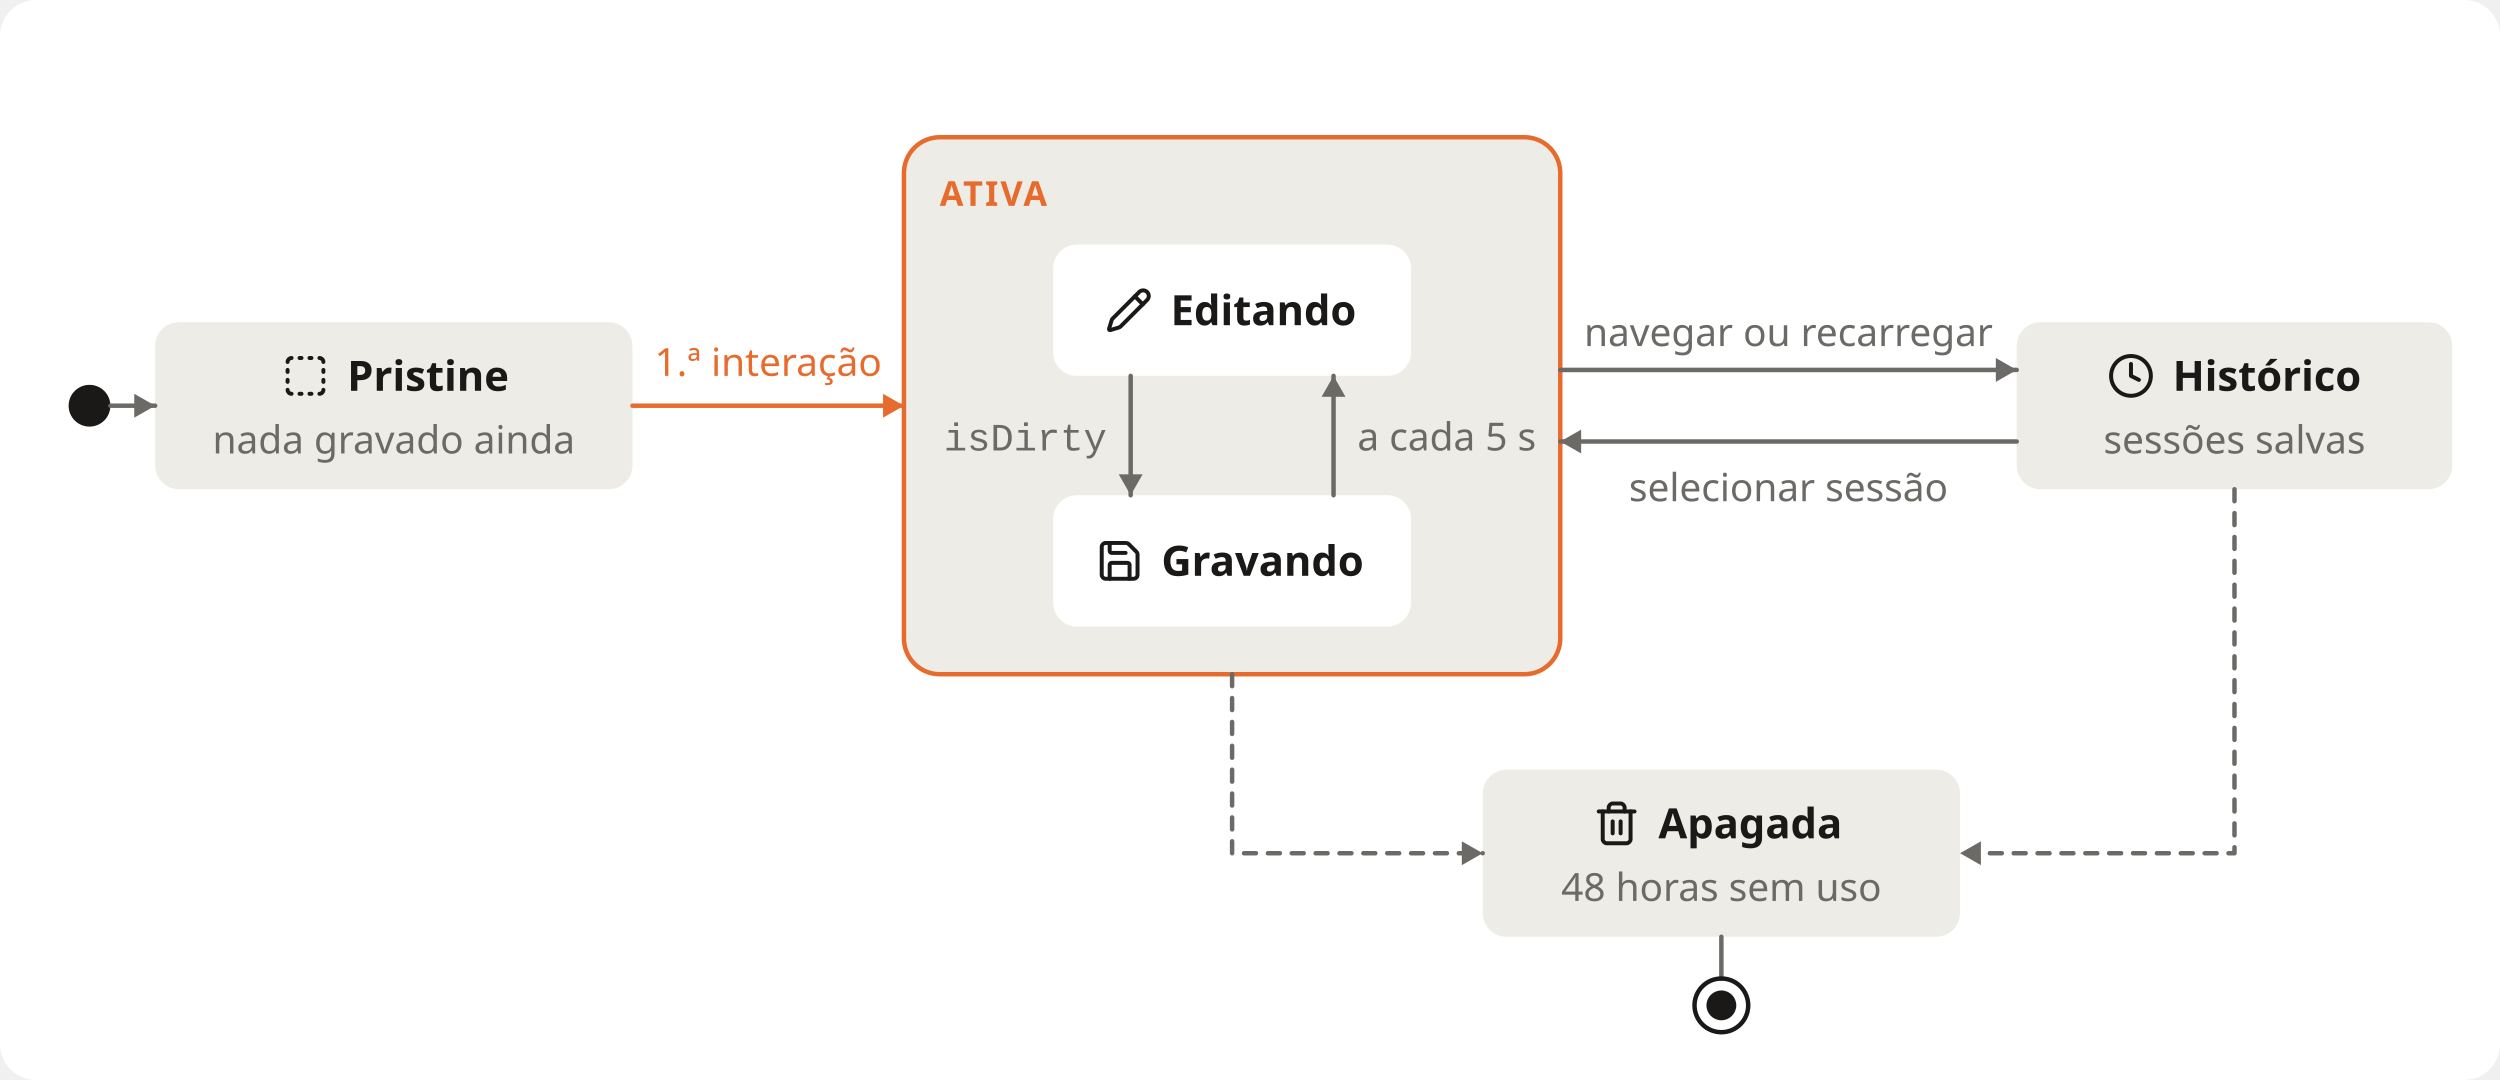
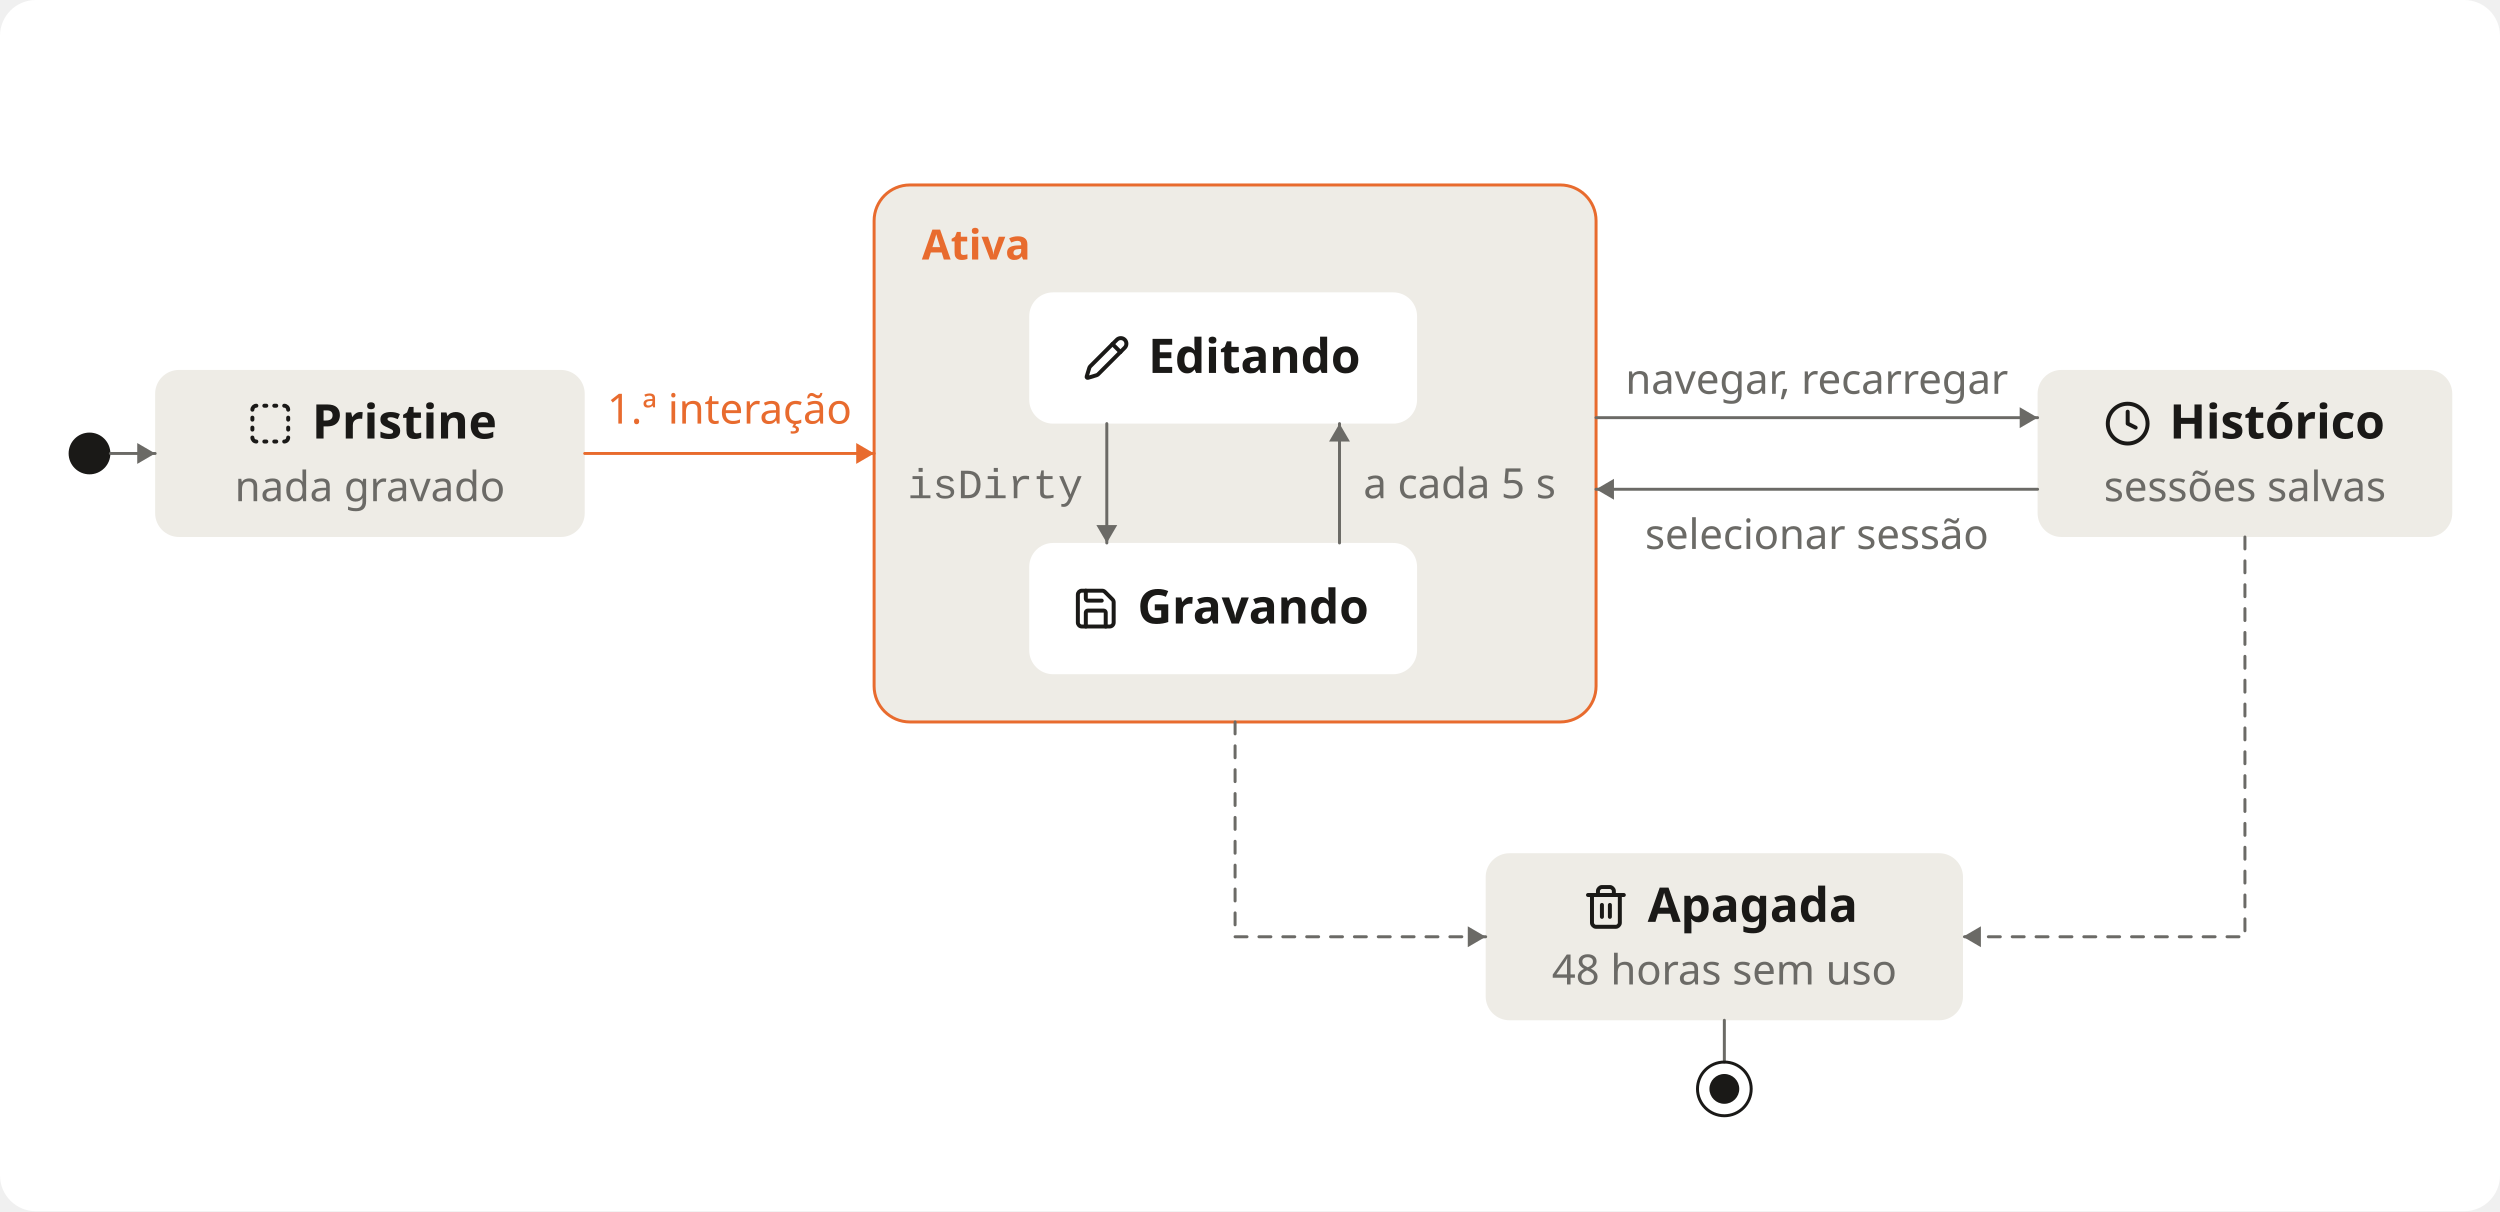
- <svg xmlns="http://www.w3.org/2000/svg" width="838" height="362" viewBox="0 0 838 362" role="img" aria-label="Ciclo de vida da sessão: nada é gravado até a primeira interação; a sessão Ativa vai para o Histórico e é apagada depois de 48 horas sem uso.">
-   <rect width="838" height="362" rx="12" fill="#ffffff" />
-   <circle cx="30" cy="136" r="7" fill="#1a1917" />
-   <rect x="52" y="108" width="160" height="56" rx="8" fill="#eeece6" />
-   <g transform="translate(94.4 118) scale(0.6667)" fill="none" stroke="#1a1917" stroke-width="2" stroke-linecap="round" stroke-linejoin="round" color="#1a1917">
+ <svg xmlns="http://www.w3.org/2000/svg" width="838" height="406" viewBox="0 0 838 406" role="img" aria-label="Ciclo de vida da sessão: nada é gravado até a primeira interação; a sessão Ativa vai para o Histórico e é apagada depois de 48 horas sem uso.">
+   <rect width="838" height="406" rx="12" fill="#ffffff" />
+   <circle cx="30" cy="152" r="7" fill="#1a1917" />
+   <rect x="52" y="124" width="144" height="56" rx="8" fill="#eeece6" />
+   <g transform="translate(82.6 134) scale(0.6667)" fill="none" stroke="#1a1917" stroke-width="2" stroke-linecap="round" stroke-linejoin="round" color="#1a1917">
    <path d="M5 3a2 2 0 0 0-2 2" />
    <path d="M19 3a2 2 0 0 1 2 2" />
    <path d="M21 19a2 2 0 0 1-2 2" />
    <path d="M5 21a2 2 0 0 1-2-2" />
    <path d="M9 3h1" />
    <path d="M9 21h1" />
    <path d="M14 3h1" />
    <path d="M14 21h1" />
    <path d="M3 9v1" />
    <path d="M21 9v1" />
    <path d="M3 14v1" />
    <path d="M21 14v1" />
  </g>
-   <text x="116.4" y="131" font-family="-apple-system,BlinkMacSystemFont,'Segoe UI','Noto Sans',Helvetica,Arial,sans-serif" font-size="14" font-weight="600" fill="#1a1917" text-anchor="start">Pristine</text>
-   <text x="132" y="152" font-family="-apple-system,BlinkMacSystemFont,'Segoe UI','Noto Sans',Helvetica,Arial,sans-serif" font-size="13" font-weight="400" fill="#6b6a66" text-anchor="middle">nada gravado ainda</text>
-   <path d="M37 136 L52 136" fill="none" stroke="#6b6a66" stroke-width="1.5" stroke-linejoin="round" stroke-linecap="round" />
-   <polygon points="52 136 45 132 45 140" fill="#6b6a66" />
-   <rect x="303" y="46" width="220" height="180" rx="12" fill="#eeece6" stroke="#e86b2e" stroke-width="1.5" />
-   <text x="315" y="69" font-family="-apple-system,BlinkMacSystemFont,'Segoe UI','Noto Sans',Helvetica,Arial,sans-serif" font-size="11.5" font-weight="700" fill="#e86b2e" text-anchor="start" letter-spacing="0.06em">ATIVA</text>
-   <rect x="353" y="82" width="120" height="44" rx="8" fill="#ffffff" />
-   <g transform="translate(370.4 96) scale(0.6667)" fill="none" stroke="#1a1917" stroke-width="2" stroke-linecap="round" stroke-linejoin="round" color="#1a1917">
+   <text x="104.6" y="147" font-family="-apple-system,BlinkMacSystemFont,'Segoe UI','Noto Sans',Helvetica,Arial,sans-serif" font-size="16" font-weight="600" fill="#1a1917" text-anchor="start">Pristine</text>
+   <text x="124" y="168" font-family="-apple-system,BlinkMacSystemFont,'Segoe UI','Noto Sans',Helvetica,Arial,sans-serif" font-size="14" font-weight="400" fill="#6b6a66" text-anchor="middle">nada gravado</text>
+   <path d="M37 152 L52 152" fill="none" stroke="#6b6a66" stroke-width="1" stroke-linejoin="round" stroke-linecap="round" />
+   <polygon points="52 152 46 148.5 46 155.5" fill="#6b6a66" />
+   <rect x="293" y="62" width="242" height="180" rx="12" fill="#eeece6" stroke="#e86b2e" stroke-width="1" />
+   <text x="309" y="87" font-family="-apple-system,BlinkMacSystemFont,'Segoe UI','Noto Sans',Helvetica,Arial,sans-serif" font-size="14" font-weight="600" fill="#e86b2e" text-anchor="start">Ativa</text>
+   <rect x="345" y="98" width="130" height="44" rx="8" fill="#ffffff" />
+   <g transform="translate(362.9 112) scale(0.6667)" fill="none" stroke="#1a1917" stroke-width="2" stroke-linecap="round" stroke-linejoin="round" color="#1a1917">
    <path d="M21.174 6.812a1 1 0 0 0-3.986-3.987L3.842 16.174a2 2 0 0 0-.5.83l-1.321 4.352a.5.5 0 0 0 .623.622l4.353-1.32a2 2 0 0 0 .83-.497z" />
    <path d="m15 5 4 4" />
  </g>
-   <text x="392.4" y="109" font-family="-apple-system,BlinkMacSystemFont,'Segoe UI','Noto Sans',Helvetica,Arial,sans-serif" font-size="14" font-weight="600" fill="#1a1917" text-anchor="start">Editando</text>
-   <rect x="353" y="166" width="120" height="44" rx="8" fill="#ffffff" />
-   <g transform="translate(367.3 180) scale(0.6667)" fill="none" stroke="#1a1917" stroke-width="2" stroke-linecap="round" stroke-linejoin="round" color="#1a1917">
+   <text x="384.9" y="125" font-family="-apple-system,BlinkMacSystemFont,'Segoe UI','Noto Sans',Helvetica,Arial,sans-serif" font-size="16" font-weight="600" fill="#1a1917" text-anchor="start">Editando</text>
+   <rect x="345" y="182" width="130" height="44" rx="8" fill="#ffffff" />
+   <g transform="translate(359.3 196) scale(0.6667)" fill="none" stroke="#1a1917" stroke-width="2" stroke-linecap="round" stroke-linejoin="round" color="#1a1917">
    <path d="M15.2 3a2 2 0 0 1 1.4.6l3.8 3.8a2 2 0 0 1 .6 1.4V19a2 2 0 0 1-2 2H5a2 2 0 0 1-2-2V5a2 2 0 0 1 2-2z" />
    <path d="M17 21v-7a1 1 0 0 0-1-1H8a1 1 0 0 0-1 1v7" />
    <path d="M7 3v4a1 1 0 0 0 1 1h7" />
  </g>
-   <text x="389.3" y="193" font-family="-apple-system,BlinkMacSystemFont,'Segoe UI','Noto Sans',Helvetica,Arial,sans-serif" font-size="14" font-weight="600" fill="#1a1917" text-anchor="start">Gravando</text>
-   <path d="M379 126 L379 166" fill="none" stroke="#6b6a66" stroke-width="1.5" stroke-linejoin="round" stroke-linecap="round" />
-   <polygon points="379 166 375 159 383 159" fill="#6b6a66" />
-   <text x="371" y="151" font-family="ui-monospace,SFMono-Regular,'SF Mono',Menlo,Consolas,'Liberation Mono',monospace" font-size="13" font-weight="400" fill="#6b6a66" text-anchor="end">isDirty</text>
-   <path d="M447 166 L447 126" fill="none" stroke="#6b6a66" stroke-width="1.5" stroke-linejoin="round" stroke-linecap="round" />
-   <polygon points="447 126 443 133 451 133" fill="#6b6a66" />
-   <text x="455" y="151" font-family="-apple-system,BlinkMacSystemFont,'Segoe UI','Noto Sans',Helvetica,Arial,sans-serif" font-size="13" font-weight="400" fill="#6b6a66" text-anchor="start">a cada 5 s</text>
-   <path d="M212 136 L303 136" fill="none" stroke="#e86b2e" stroke-width="1.5" stroke-linejoin="round" stroke-linecap="round" />
-   <polygon points="303 136 296 132 296 140" fill="#e86b2e" />
-   <text x="257.5" y="126" font-family="-apple-system,BlinkMacSystemFont,'Segoe UI','Noto Sans',Helvetica,Arial,sans-serif" font-size="13" font-weight="400" fill="#e86b2e" text-anchor="middle">1.ª interação</text>
-   <rect x="676" y="108" width="146" height="56" rx="8" fill="#eeece6" />
-   <g transform="translate(706.3 118) scale(0.6667)" fill="none" stroke="#1a1917" stroke-width="2" stroke-linecap="round" stroke-linejoin="round" color="#1a1917">
+   <text x="381.3" y="209" font-family="-apple-system,BlinkMacSystemFont,'Segoe UI','Noto Sans',Helvetica,Arial,sans-serif" font-size="16" font-weight="600" fill="#1a1917" text-anchor="start">Gravando</text>
+   <path d="M371 142 L371 182" fill="none" stroke="#6b6a66" stroke-width="1" stroke-linejoin="round" stroke-linecap="round" />
+   <polygon points="371 182 367.5 176 374.5 176" fill="#6b6a66" />
+   <text x="363" y="167" font-family="ui-monospace,SFMono-Regular,'SF Mono',Menlo,Consolas,'Liberation Mono',monospace" font-size="14" font-weight="400" fill="#6b6a66" text-anchor="end">isDirty</text>
+   <path d="M449 182 L449 142" fill="none" stroke="#6b6a66" stroke-width="1" stroke-linejoin="round" stroke-linecap="round" />
+   <polygon points="449 142 445.5 148 452.5 148" fill="#6b6a66" />
+   <text x="457" y="167" font-family="-apple-system,BlinkMacSystemFont,'Segoe UI','Noto Sans',Helvetica,Arial,sans-serif" font-size="14" font-weight="400" fill="#6b6a66" text-anchor="start">a cada 5 s</text>
+   <path d="M196 152 L293 152" fill="none" stroke="#e86b2e" stroke-width="1" stroke-linejoin="round" stroke-linecap="round" />
+   <polygon points="293 152 287 148.5 287 155.5" fill="#e86b2e" />
+   <text x="244.5" y="142" font-family="-apple-system,BlinkMacSystemFont,'Segoe UI','Noto Sans',Helvetica,Arial,sans-serif" font-size="14" font-weight="400" fill="#e86b2e" text-anchor="middle">1.ª interação</text>
+   <rect x="683" y="124" width="139" height="56" rx="8" fill="#eeece6" />
+   <g transform="translate(705.2 134) scale(0.6667)" fill="none" stroke="#1a1917" stroke-width="2" stroke-linecap="round" stroke-linejoin="round" color="#1a1917">
    <circle cx="12" cy="12" r="10" />
    <polyline points="12 6 12 12 16 14" />
  </g>
-   <text x="728.3" y="131" font-family="-apple-system,BlinkMacSystemFont,'Segoe UI','Noto Sans',Helvetica,Arial,sans-serif" font-size="14" font-weight="600" fill="#1a1917" text-anchor="start">Histórico</text>
-   <text x="749" y="152" font-family="-apple-system,BlinkMacSystemFont,'Segoe UI','Noto Sans',Helvetica,Arial,sans-serif" font-size="13" font-weight="400" fill="#6b6a66" text-anchor="middle">sessões salvas</text>
-   <path d="M523 124 L676 124" fill="none" stroke="#6b6a66" stroke-width="1.5" stroke-linejoin="round" stroke-linecap="round" />
-   <polygon points="676 124 669 120 669 128" fill="#6b6a66" />
-   <text x="599.5" y="116" font-family="-apple-system,BlinkMacSystemFont,'Segoe UI','Noto Sans',Helvetica,Arial,sans-serif" font-size="13" font-weight="400" fill="#6b6a66" text-anchor="middle">navegar ou recarregar</text>
-   <path d="M676 148 L523 148" fill="none" stroke="#6b6a66" stroke-width="1.5" stroke-linejoin="round" stroke-linecap="round" />
-   <polygon points="523 148 530 144 530 152" fill="#6b6a66" />
-   <text x="599.5" y="168" font-family="-apple-system,BlinkMacSystemFont,'Segoe UI','Noto Sans',Helvetica,Arial,sans-serif" font-size="13" font-weight="400" fill="#6b6a66" text-anchor="middle">selecionar sessão</text>
-   <rect x="497" y="258" width="160" height="56" rx="8" fill="#eeece6" />
-   <g transform="translate(533.9 268) scale(0.6667)" fill="none" stroke="#1a1917" stroke-width="2" stroke-linecap="round" stroke-linejoin="round" color="#1a1917">
+   <text x="727.2" y="147" font-family="-apple-system,BlinkMacSystemFont,'Segoe UI','Noto Sans',Helvetica,Arial,sans-serif" font-size="16" font-weight="600" fill="#1a1917" text-anchor="start">Histórico</text>
+   <text x="752.5" y="168" font-family="-apple-system,BlinkMacSystemFont,'Segoe UI','Noto Sans',Helvetica,Arial,sans-serif" font-size="14" font-weight="400" fill="#6b6a66" text-anchor="middle">sessões salvas</text>
+   <path d="M535 140 L683 140" fill="none" stroke="#6b6a66" stroke-width="1" stroke-linejoin="round" stroke-linecap="round" />
+   <polygon points="683 140 677 136.5 677 143.5" fill="#6b6a66" />
+   <text x="609" y="132" font-family="-apple-system,BlinkMacSystemFont,'Segoe UI','Noto Sans',Helvetica,Arial,sans-serif" font-size="14" font-weight="400" fill="#6b6a66" text-anchor="middle">navegar, recarregar</text>
+   <path d="M683 164 L535 164" fill="none" stroke="#6b6a66" stroke-width="1" stroke-linejoin="round" stroke-linecap="round" />
+   <polygon points="535 164 541 160.5 541 167.5" fill="#6b6a66" />
+   <text x="609" y="184" font-family="-apple-system,BlinkMacSystemFont,'Segoe UI','Noto Sans',Helvetica,Arial,sans-serif" font-size="14" font-weight="400" fill="#6b6a66" text-anchor="middle">selecionar sessão</text>
+   <rect x="498" y="286" width="160" height="56" rx="8" fill="#eeece6" />
+   <g transform="translate(530.3 296) scale(0.6667)" fill="none" stroke="#1a1917" stroke-width="2" stroke-linecap="round" stroke-linejoin="round" color="#1a1917">
    <path d="M3 6h18" />
    <path d="M19 6v14c0 1-1 2-2 2H7c-1 0-2-1-2-2V6" />
    <path d="M8 6V4c0-1 1-2 2-2h4c1 0 2 1 2 2v2" />
    <line x1="10" x2="10" y1="11" y2="17" />
    <line x1="14" x2="14" y1="11" y2="17" />
  </g>
-   <text x="555.9" y="281" font-family="-apple-system,BlinkMacSystemFont,'Segoe UI','Noto Sans',Helvetica,Arial,sans-serif" font-size="14" font-weight="600" fill="#1a1917" text-anchor="start">Apagada</text>
-   <text x="577" y="302" font-family="-apple-system,BlinkMacSystemFont,'Segoe UI','Noto Sans',Helvetica,Arial,sans-serif" font-size="13" font-weight="400" fill="#6b6a66" text-anchor="middle">48 horas sem uso</text>
-   <path d="M413 226 L413 286 L497 286" fill="none" stroke="#6b6a66" stroke-width="1.5" stroke-linejoin="round" stroke-linecap="round" stroke-dasharray="4 4" />
-   <polygon points="497 286 490 282 490 290" fill="#6b6a66" />
-   <path d="M749 164 L749 286 L657 286" fill="none" stroke="#6b6a66" stroke-width="1.5" stroke-linejoin="round" stroke-linecap="round" stroke-dasharray="4 4" />
-   <polygon points="657 286 664 282 664 290" fill="#6b6a66" />
-   <path d="M577 314 L577 328" fill="none" stroke="#6b6a66" stroke-width="1.5" stroke-linejoin="round" stroke-linecap="round" />
-   <circle cx="577" cy="337" r="9" fill="none" stroke="#1a1917" stroke-width="1.5" />
-   <circle cx="577" cy="337" r="5" fill="#1a1917" />
+   <text x="552.3" y="309" font-family="-apple-system,BlinkMacSystemFont,'Segoe UI','Noto Sans',Helvetica,Arial,sans-serif" font-size="16" font-weight="600" fill="#1a1917" text-anchor="start">Apagada</text>
+   <text x="578" y="330" font-family="-apple-system,BlinkMacSystemFont,'Segoe UI','Noto Sans',Helvetica,Arial,sans-serif" font-size="14" font-weight="400" fill="#6b6a66" text-anchor="middle">48 horas sem uso</text>
+   <path d="M414 242 L414 314 L498 314" fill="none" stroke="#6b6a66" stroke-width="1" stroke-linejoin="round" stroke-linecap="round" stroke-dasharray="4 4" />
+   <polygon points="498 314 492 310.5 492 317.5" fill="#6b6a66" />
+   <path d="M752.5 180 L752.5 314 L658 314" fill="none" stroke="#6b6a66" stroke-width="1" stroke-linejoin="round" stroke-linecap="round" stroke-dasharray="4 4" />
+   <polygon points="658 314 664 310.5 664 317.5" fill="#6b6a66" />
+   <path d="M578 342 L578 356" fill="none" stroke="#6b6a66" stroke-width="1" stroke-linejoin="round" stroke-linecap="round" />
+   <circle cx="578" cy="365" r="9" fill="none" stroke="#1a1917" stroke-width="1" />
+   <circle cx="578" cy="365" r="5" fill="#1a1917" />
</svg>
